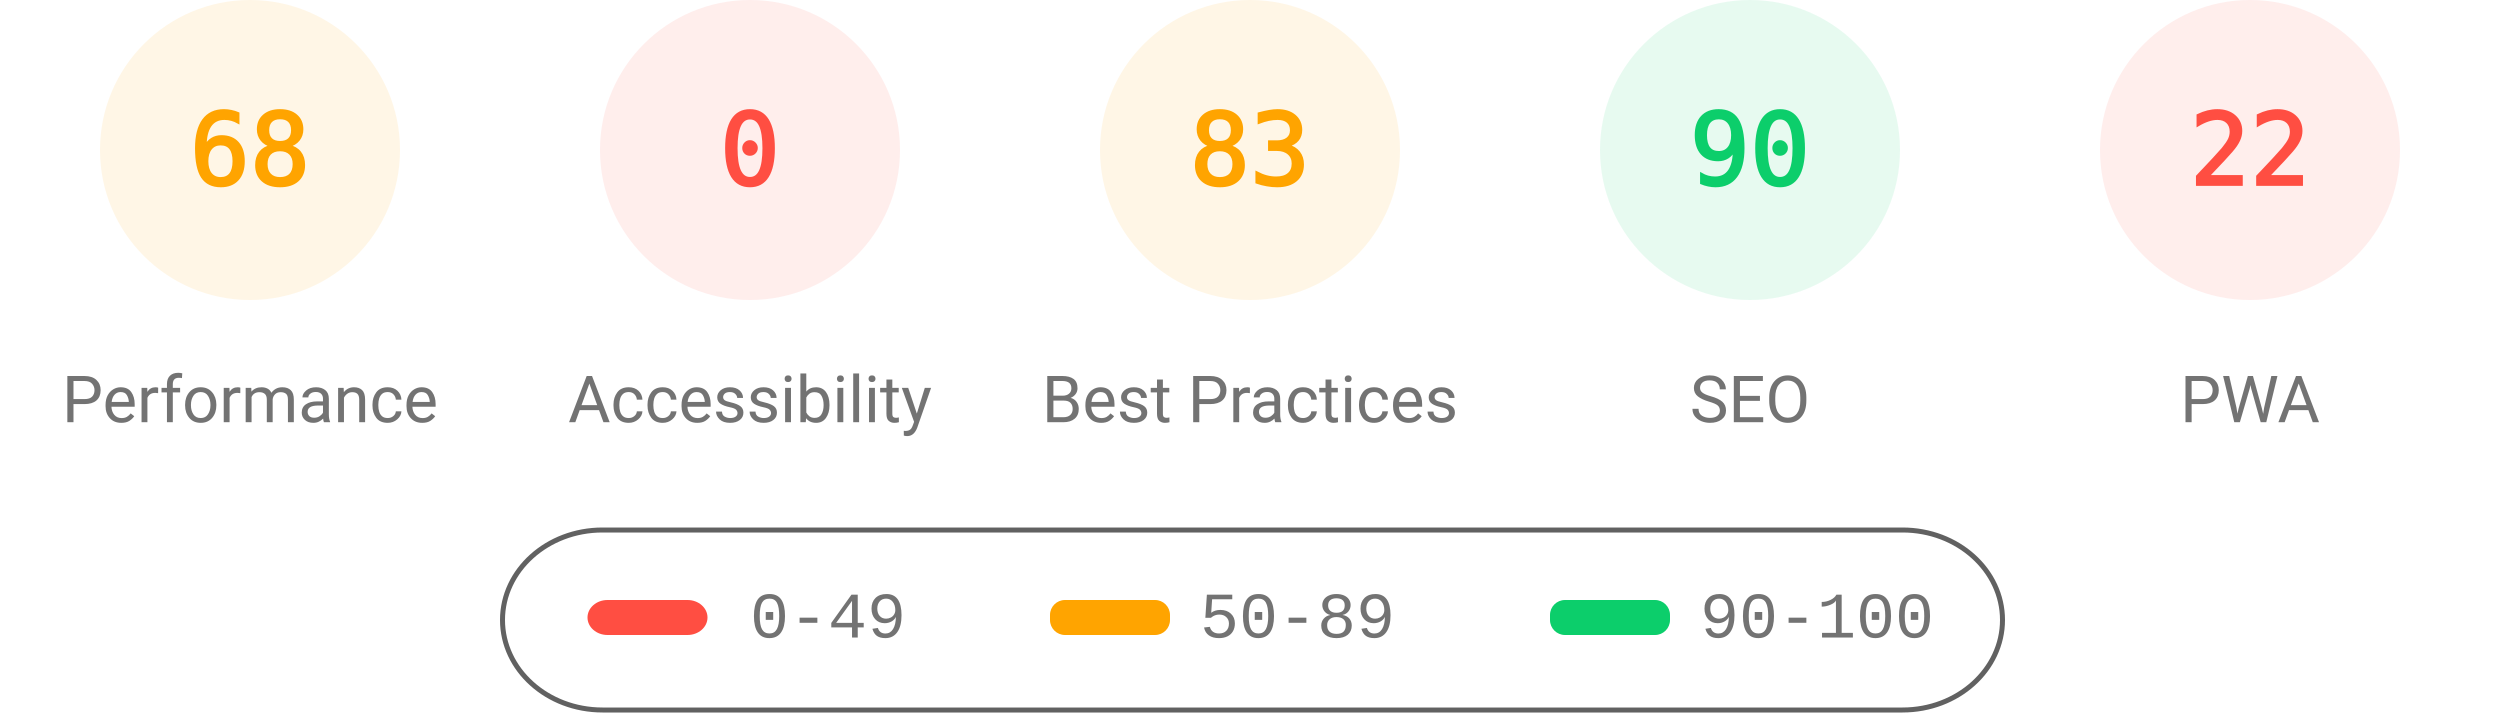
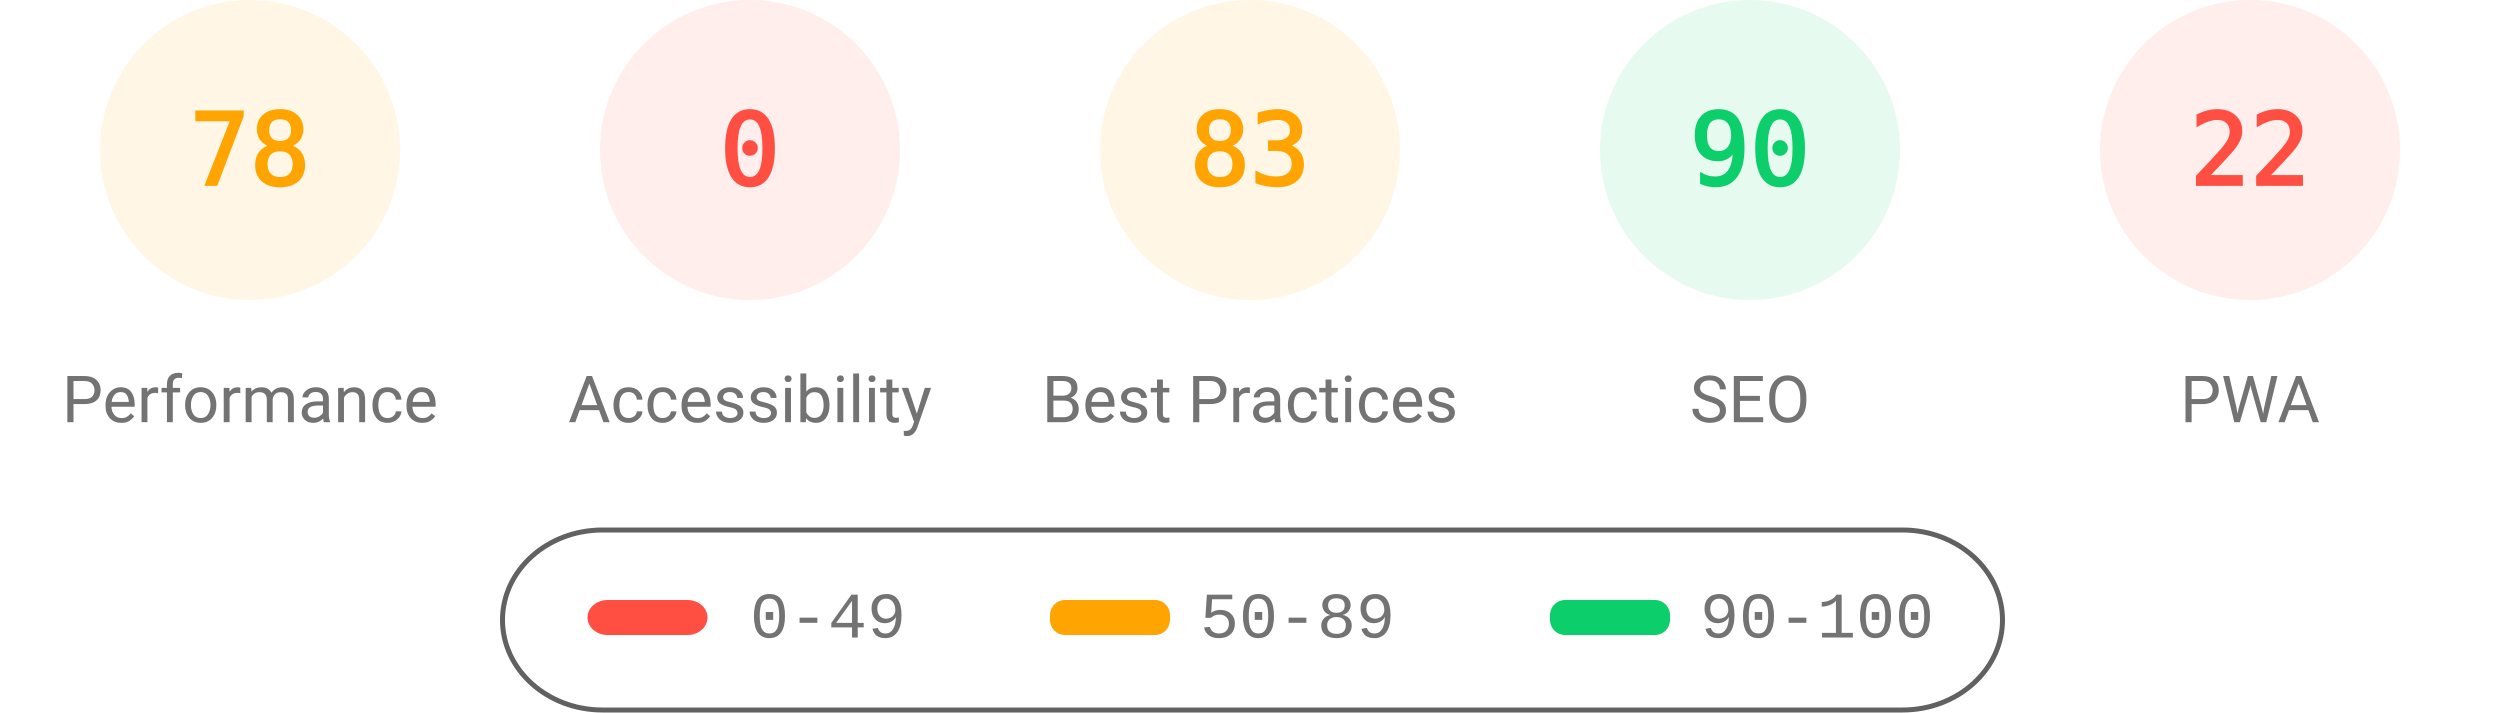
<svg xmlns="http://www.w3.org/2000/svg" fill="none" width="1000" height="285">
  <style>.gauge-base{opacity:.1}.gauge-arc{fill:none;animation-delay:250ms;stroke-linecap:round;transform:rotate(-90deg);transform-origin:100px 60px;animation:load-gauge 1s ease forwards}.guage-text{font-size:40px;font-family:monospace;text-align:center}.guage-red{color:#ff4e42;fill:#ff4e42;stroke:#ff4e42}.guage-orange{color:#ffa400;fill:#ffa400;stroke:#ffa400}.guage-green{color:#0cce6b;fill:#0cce6b;stroke:#0cce6b}.guage-undefined{color:#5c5c5c;fill:#5c5c5c;stroke:#5c5c5c}.guage-title{color:#737373;fill:#737373;stroke:none;font-size:26px;line-height:26px;font-family:Roboto,Halvetica,Arial,sans-serif}@keyframes load-gauge{from{stroke-dasharray:0 352.858}}</style>
  <svg class="guage-div guage-perf guage-orange" viewBox="0 0 200 200" width="200" height="200">
    <circle class="gauge-base" r="56" cx="100" cy="60" stroke-width="8" />
-     <circle class="gauge-arc guage-arc-1" r="56" cx="100" cy="60" stroke-width="8" style="stroke-dasharray:239.263,351.858" />
-     <text class="guage-text" x="100" y="60" alignment-baseline="central" dominant-baseline="central" text-anchor="middle">68</text>
+     <circle class="gauge-arc guage-arc-1" r="56" cx="100" cy="60" stroke-width="8" style="stroke-dasharray:274.449,351.858" />
+     <text class="guage-text" x="100" y="60" alignment-baseline="central" dominant-baseline="central" text-anchor="middle">78</text>
    <text class="guage-title" x="100" y="160" alignment-baseline="central" dominant-baseline="central" text-anchor="middle">Performance</text>
  </svg>
  <svg class="guage-div guage-acc guage-red" viewBox="0 0 200 200" width="200" height="200" x="200">
    <circle class="gauge-base" r="56" cx="100" cy="60" stroke-width="8" />
    <circle class="gauge-arc guage-arc-2" r="56" cx="100" cy="60" stroke-width="8" style="stroke-dasharray:0,351.858" />
    <text class="guage-text" x="100" y="60" alignment-baseline="central" dominant-baseline="central" text-anchor="middle">0</text>
    <text class="guage-title" x="100" y="160" alignment-baseline="central" dominant-baseline="central" text-anchor="middle">Accessibility</text>
  </svg>
  <svg class="guage-div guage-best guage-orange" viewBox="0 0 200 200" width="200" height="200" x="400">
    <circle class="gauge-base" r="56" cx="100" cy="60" stroke-width="8" />
    <circle class="gauge-arc guage-arc-3" r="56" cx="100" cy="60" stroke-width="8" style="stroke-dasharray:292.042,351.858" />
    <text class="guage-text" x="100" y="60" alignment-baseline="central" dominant-baseline="central" text-anchor="middle">83</text>
    <text class="guage-title" x="100" y="160" alignment-baseline="central" dominant-baseline="central" text-anchor="middle">Best Practices</text>
  </svg>
  <svg class="guage-div guage-seo guage-green" viewBox="0 0 200 200" width="200" height="200" x="600">
    <circle class="gauge-base" r="56" cx="100" cy="60" stroke-width="8" />
    <circle class="gauge-arc guage-arc-4" r="56" cx="100" cy="60" stroke-width="8" style="stroke-dasharray:316.672,351.858" />
    <text class="guage-text" x="100" y="60" alignment-baseline="central" dominant-baseline="central" text-anchor="middle">90</text>
    <text class="guage-title" x="100" y="160" alignment-baseline="central" dominant-baseline="central" text-anchor="middle">SEO</text>
  </svg>
  <svg class="guage-div guage-pwa guage-red" viewBox="0 0 200 200" width="200" height="200" x="800">
    <circle class="gauge-base" r="56" cx="100" cy="60" stroke-width="8" />
    <circle class="gauge-arc guage-arc-4" r="56" cx="100" cy="60" stroke-width="8" style="stroke-dasharray:77.409,351.858" />
    <text class="guage-text" x="100" y="60" alignment-baseline="central" dominant-baseline="central" text-anchor="middle">22</text>
    <text class="guage-title" x="100" y="160" alignment-baseline="central" dominant-baseline="central" text-anchor="middle">PWA</text>
  </svg>
  <svg width="604" height="76" x="200" y="210">
    <path fill="none" id="canvas_background" d="M-1-1h604v80H-1z" />
    <rect fill-opacity="0" stroke="#616161" stroke-width="2" rx="40" id="svg_2" height="72" width="600" y="2" x="1" fill="#000" />
    <rect stroke="#000" rx="8" id="svg_3" height="14" width="48" y="30" x="35" stroke-opacity="null" stroke-width="0" fill="#ff4e42" />
    <rect stroke="#000" rx="6" id="svg_4" height="14" width="48" y="30" x="220" stroke-opacity="null" stroke-width="0" fill="#ffa400" />
    <rect stroke="#000" rx="6" id="svg_5" height="14" width="48" y="30" x="420" stroke-opacity="null" stroke-width="0" fill="#0cce6b" />
    <text xml:space="preserve" text-anchor="start" font-family="'Courier New', Courier, monospace" font-size="26" id="svg_6" y="45" x="100" stroke-opacity="null" stroke-width="0" stroke="#000" fill="#737373">0-49</text>
    <text xml:space="preserve" text-anchor="start" font-family="'Courier New', Courier, monospace" font-size="26" id="svg_7" y="45" x="280" stroke-opacity="null" stroke-width="0" stroke="#000" fill="#737373">50-89</text>
    <text xml:space="preserve" text-anchor="start" font-family="'Courier New', Courier, monospace" font-size="26" id="svg_8" y="45" x="480" stroke-opacity="null" stroke-width="0" stroke="#000" fill="#737373">90-100</text>
  </svg>
</svg>
